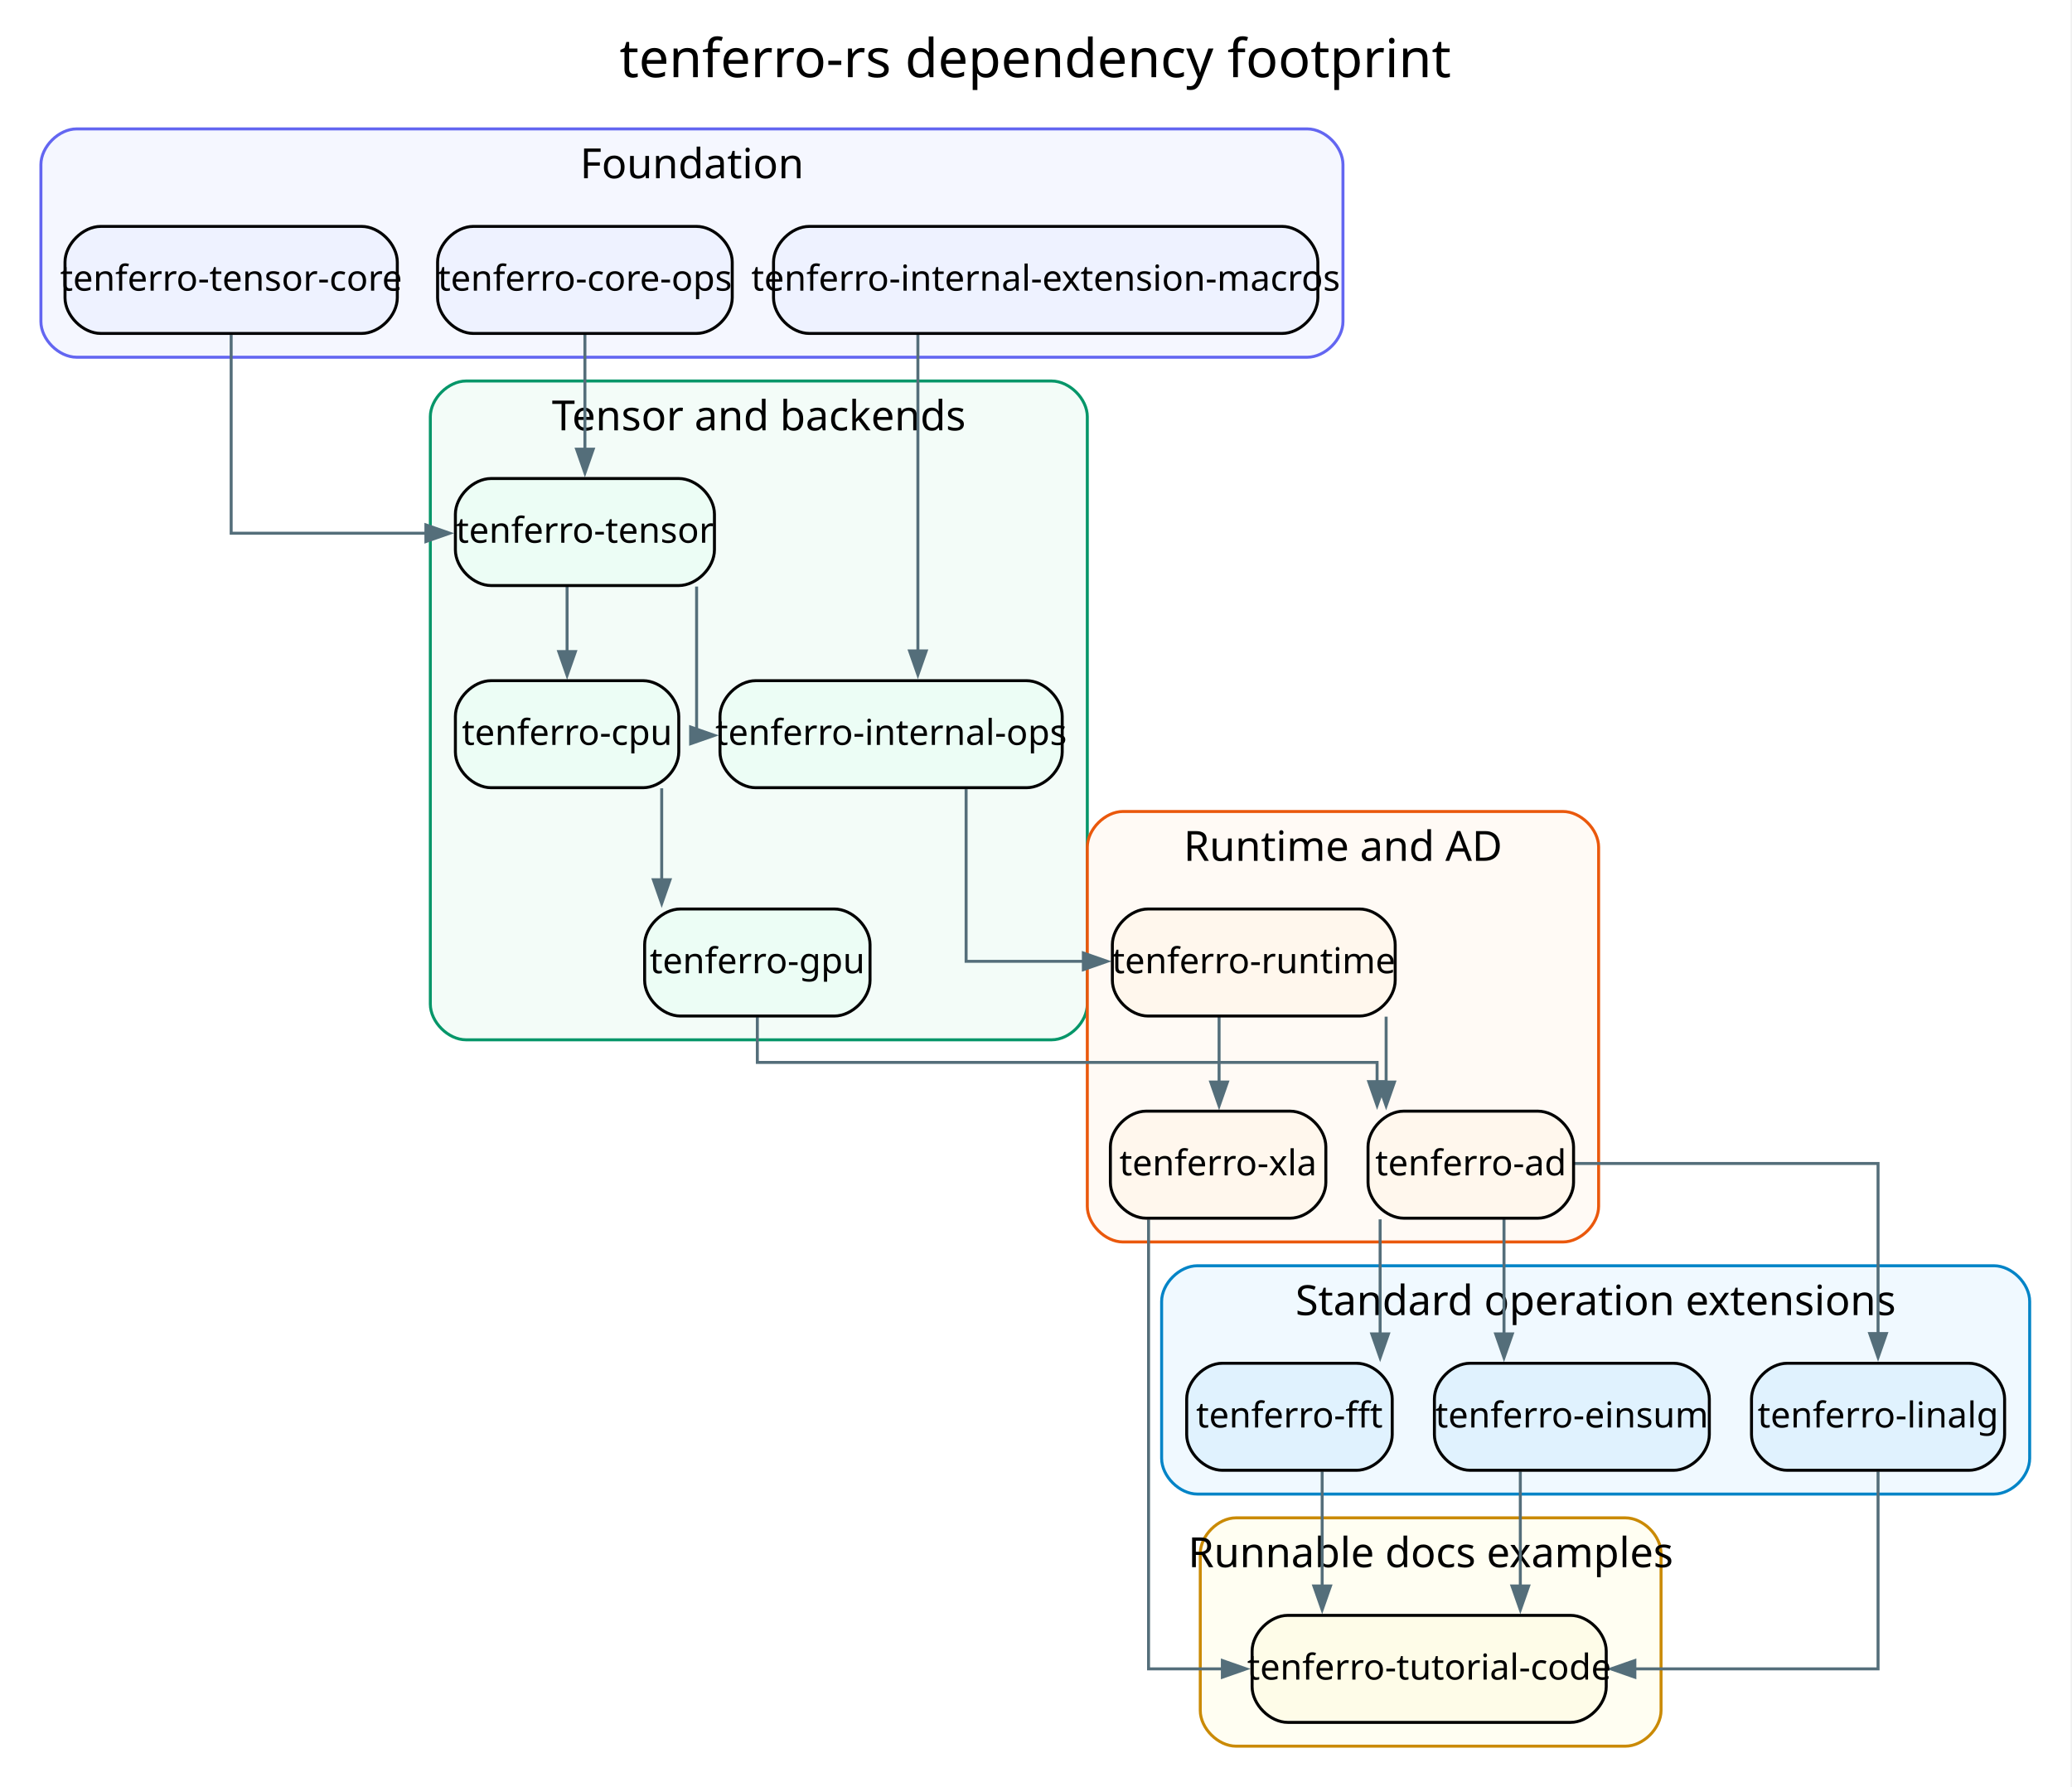
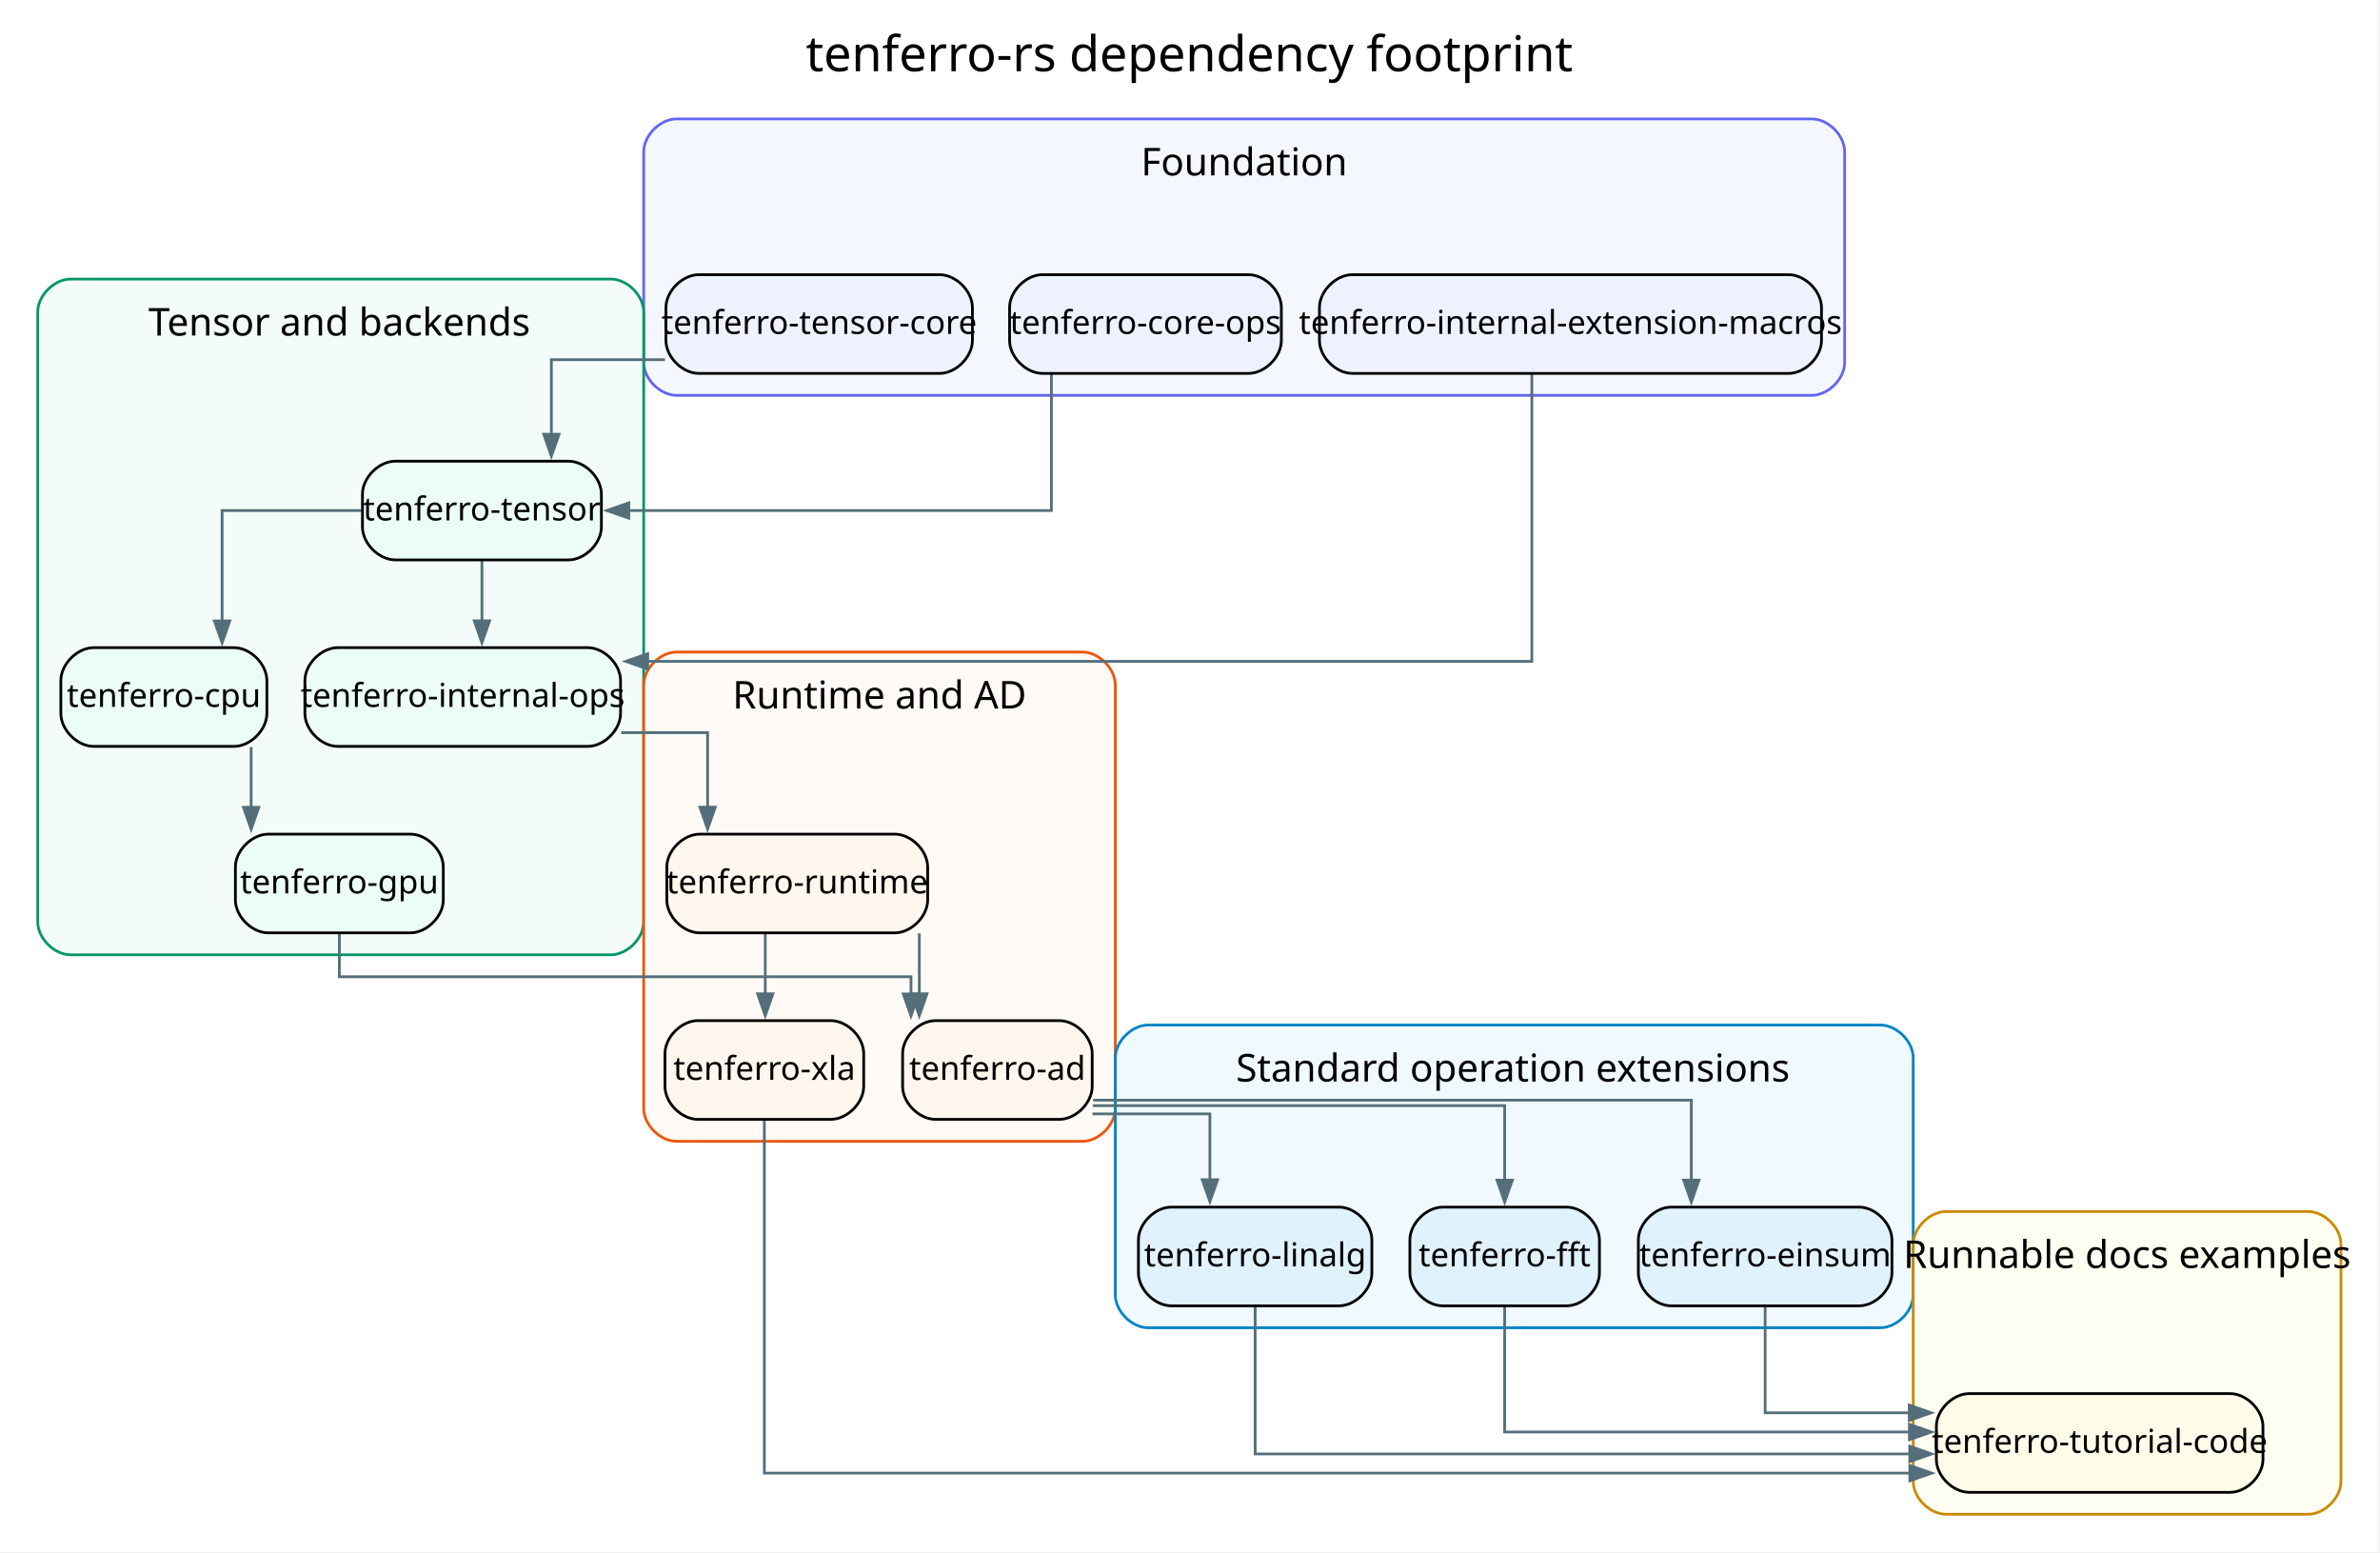
- <svg xmlns="http://www.w3.org/2000/svg" xmlns:xlink="http://www.w3.org/1999/xlink" width="697pt" height="601pt" viewBox="0.00 0.00 697.00 601.00" role="img" aria-labelledby="dependency-footprint-title dependency-footprint-desc">
-   <g id="graph0" class="graph" transform="scale(1 1) rotate(0) translate(5.76 595.36)">
-     <polygon fill="#ffffff" stroke="none" points="-5.76,5.76 -5.76,-595.36 690.76,-595.36 690.76,5.76 -5.76,5.76" />
-     <text xml:space="preserve" text-anchor="middle" x="342.5" y="-569.4" font-family="IBM Plex Sans" font-size="18.00">tenferro-rs dependency footprint</text>
+ <svg xmlns="http://www.w3.org/2000/svg" xmlns:xlink="http://www.w3.org/1999/xlink" width="868pt" height="566pt" viewBox="0.00 0.00 868.00 566.00" role="img" aria-labelledby="dependency-footprint-title dependency-footprint-desc">
+   <g id="graph0" class="graph" transform="scale(1 1) rotate(0) translate(5.76 560.16)">
+     <polygon fill="#ffffff" stroke="none" points="-5.76,5.76 -5.76,-560.16 861.76,-560.16 861.76,5.76 -5.76,5.76" />
+     <text xml:space="preserve" text-anchor="middle" x="428" y="-534.2" font-family="IBM Plex Sans" font-size="18.00">tenferro-rs dependency footprint</text>
    <g id="clust1" class="cluster">
-       <path fill="#f5f7ff" stroke="#6366f1" d="M20,-475.2C20,-475.2 434,-475.2 434,-475.2 440,-475.2 446,-481.2 446,-487.2 446,-487.2 446,-540 446,-540 446,-546 440,-552 434,-552 434,-552 20,-552 20,-552 14,-552 8,-546 8,-540 8,-540 8,-487.2 8,-487.2 8,-481.2 14,-475.2 20,-475.2" />
-       <text xml:space="preserve" text-anchor="middle" x="227" y="-535.4" font-family="IBM Plex Sans" font-size="14.00">Foundation</text>
-     </g>
-     <g id="clust2" class="cluster">
-       <path fill="#f3fcf8" stroke="#059669" d="M151,-245.6C151,-245.6 348,-245.6 348,-245.6 354,-245.6 360,-251.6 360,-257.6 360,-257.6 360,-455.2 360,-455.2 360,-461.2 354,-467.2 348,-467.2 348,-467.2 151,-467.2 151,-467.2 145,-467.2 139,-461.2 139,-455.2 139,-455.2 139,-257.6 139,-257.6 139,-251.6 145,-245.6 151,-245.6" />
-       <text xml:space="preserve" text-anchor="middle" x="249.5" y="-450.6" font-family="IBM Plex Sans" font-size="14.00">Tensor and backends</text>
+       <path fill="#f5f7ff" stroke="#6366f1" d="M241,-416C241,-416 655,-416 655,-416 661,-416 667,-422 667,-428 667,-428 667,-504.8 667,-504.8 667,-510.8 661,-516.8 655,-516.8 655,-516.8 241,-516.8 241,-516.8 235,-516.8 229,-510.8 229,-504.8 229,-504.8 229,-428 229,-428 229,-422 235,-416 241,-416" />
    </g>
    <g id="clust3" class="cluster">
-       <path fill="#fffaf5" stroke="#ea580c" d="M372,-177.6C372,-177.6 520,-177.6 520,-177.6 526,-177.6 532,-183.6 532,-189.6 532,-189.6 532,-310.4 532,-310.4 532,-316.4 526,-322.4 520,-322.4 520,-322.4 372,-322.4 372,-322.4 366,-322.4 360,-316.4 360,-310.4 360,-310.4 360,-189.6 360,-189.6 360,-183.6 366,-177.6 372,-177.6" />
-       <text xml:space="preserve" text-anchor="middle" x="446" y="-305.8" font-family="IBM Plex Sans" font-size="14.00">Runtime and AD</text>
-     </g>
-     <g id="clust4" class="cluster">
-       <path fill="#f0f9ff" stroke="#0284c7" d="M397,-92.8C397,-92.8 665,-92.8 665,-92.8 671,-92.8 677,-98.8 677,-104.8 677,-104.8 677,-157.6 677,-157.6 677,-163.6 671,-169.6 665,-169.6 665,-169.6 397,-169.6 397,-169.6 391,-169.6 385,-163.6 385,-157.6 385,-157.6 385,-104.8 385,-104.8 385,-98.8 391,-92.8 397,-92.8" />
-       <text xml:space="preserve" text-anchor="middle" x="531" y="-153" font-family="IBM Plex Sans" font-size="14.00">Standard operation extensions</text>
+       <path fill="#f3fcf8" stroke="#059669" d="M20,-212C20,-212 217,-212 217,-212 223,-212 229,-218 229,-224 229,-224 229,-446.4 229,-446.4 229,-452.4 223,-458.4 217,-458.4 217,-458.4 20,-458.4 20,-458.4 14,-458.4 8,-452.4 8,-446.4 8,-446.4 8,-224 8,-224 8,-218 14,-212 20,-212" />
    </g>
    <g id="clust5" class="cluster">
-       <path fill="#fffef2" stroke="#ca8a04" d="M410,-8C410,-8 541,-8 541,-8 547,-8 553,-14 553,-20 553,-20 553,-72.8 553,-72.8 553,-78.8 547,-84.8 541,-84.8 541,-84.8 410,-84.8 410,-84.8 404,-84.8 398,-78.8 398,-72.8 398,-72.8 398,-20 398,-20 398,-14 404,-8 410,-8" />
-       <text xml:space="preserve" text-anchor="middle" x="475.5" y="-68.2" font-family="IBM Plex Sans" font-size="14.00">Runnable docs examples</text>
+       <path fill="#fffaf5" stroke="#ea580c" d="M241,-144C241,-144 389,-144 389,-144 395,-144 401,-150 401,-156 401,-156 401,-310.4 401,-310.4 401,-316.4 395,-322.4 389,-322.4 389,-322.4 241,-322.4 241,-322.4 235,-322.4 229,-316.4 229,-310.4 229,-310.4 229,-156 229,-156 229,-150 235,-144 241,-144" />
+     </g>
+     <g id="clust7" class="cluster">
+       <path fill="#f0f9ff" stroke="#0284c7" d="M413,-76C413,-76 680,-76 680,-76 686,-76 692,-82 692,-88 692,-88 692,-174.4 692,-174.4 692,-180.4 686,-186.4 680,-186.4 680,-186.4 413,-186.4 413,-186.4 407,-186.4 401,-180.4 401,-174.4 401,-174.4 401,-88 401,-88 401,-82 407,-76 413,-76" />
+     </g>
+     <g id="clust9" class="cluster">
+       <path fill="#fffef2" stroke="#ca8a04" d="M704,-8C704,-8 836,-8 836,-8 842,-8 848,-14 848,-20 848,-20 848,-106.4 848,-106.4 848,-112.4 842,-118.4 836,-118.4 836,-118.4 704,-118.4 704,-118.4 698,-118.4 692,-112.4 692,-106.4 692,-106.4 692,-20 692,-20 692,-14 698,-8 704,-8" />
    </g>
    <g id="edge1" class="edge">
-       <path fill="none" stroke="#546e7a" d="M72,-482.71C72,-457.65 72,-416 72,-416 72,-416 137.51,-416 137.51,-416" />
-       <polygon fill="#546e7a" stroke="#546e7a" points="137.51,-418.8 145.51,-416 137.51,-413.2 137.51,-418.8" />
+       <path fill="none" stroke="#546e7a" d="M236.75,-429C215.04,-429 195.33,-429 195.33,-429 195.33,-429 195.33,-401.83 195.33,-401.83" />
+       <polygon fill="#546e7a" stroke="#546e7a" points="198.13,-401.83 195.33,-393.83 192.53,-401.83 198.13,-401.83" />
    </g>
    <g id="edge10" class="edge">
-       <path fill="none" stroke="#546e7a" d="M303.01,-482.77C303.01,-482.77 303.01,-376.41 303.01,-376.41" />
-       <polygon fill="#546e7a" stroke="#546e7a" points="305.81,-376.41 303.01,-368.41 300.21,-376.41 305.81,-376.41" />
+       <path fill="none" stroke="#546e7a" d="M552.91,-423.59C552.91,-389.27 552.91,-319 552.91,-319 552.91,-319 230.47,-319 230.47,-319" />
+       <polygon fill="#546e7a" stroke="#546e7a" points="230.47,-316.2 222.47,-319 230.47,-321.8 230.47,-316.2" />
    </g>
    <g id="edge2" class="edge">
-       <path fill="none" stroke="#546e7a" d="M191,-482.8C191,-482.8 191,-444.28 191,-444.28" />
-       <polygon fill="#546e7a" stroke="#546e7a" points="193.8,-444.28 191,-436.28 188.2,-444.28 193.8,-444.28" />
+       <path fill="none" stroke="#546e7a" d="M377.7,-423.78C377.7,-403.63 377.7,-374 377.7,-374 377.7,-374 223.56,-374 223.56,-374" />
+       <polygon fill="#546e7a" stroke="#546e7a" points="223.56,-371.2 215.56,-374 223.56,-376.8 223.56,-371.2" />
    </g>
    <g id="edge3" class="edge">
-       <path fill="none" stroke="#546e7a" d="M185,-398.18C185,-398.18 185,-376.19 185,-376.19" />
-       <polygon fill="#546e7a" stroke="#546e7a" points="187.8,-376.19 185,-368.19 182.2,-376.19 187.8,-376.19" />
+       <path fill="none" stroke="#546e7a" d="M125.95,-374C101.2,-374 75.24,-374 75.24,-374 75.24,-374 75.24,-333.74 75.24,-333.74" />
+       <polygon fill="#546e7a" stroke="#546e7a" points="78.04,-333.74 75.24,-325.74 72.44,-333.74 78.04,-333.74" />
    </g>
    <g id="edge9" class="edge">
-       <path fill="none" stroke="#546e7a" d="M228.57,-398.07C228.57,-377.81 228.57,-348 228.57,-348 228.57,-348 229.32,-348 229.32,-348" />
-       <polygon fill="#546e7a" stroke="#546e7a" points="226.56,-350.8 234.56,-348 226.56,-345.2 226.56,-350.8" />
+       <path fill="none" stroke="#546e7a" d="M170,-355.78C170,-355.78 170,-333.79 170,-333.79" />
+       <polygon fill="#546e7a" stroke="#546e7a" points="172.8,-333.79 170,-325.79 167.2,-333.79 172.8,-333.79" />
    </g>
    <g id="edge4" class="edge">
-       <path fill="none" stroke="#546e7a" d="M216.83,-330.2C216.83,-330.2 216.83,-299.45 216.83,-299.45" />
-       <polygon fill="#546e7a" stroke="#546e7a" points="219.63,-299.45 216.83,-291.45 214.03,-299.45 219.63,-299.45" />
+       <path fill="none" stroke="#546e7a" d="M85.83,-287.78C85.83,-287.78 85.83,-265.79 85.83,-265.79" />
+       <polygon fill="#546e7a" stroke="#546e7a" points="88.63,-265.79 85.83,-257.79 83.03,-265.79 88.63,-265.79" />
    </g>
    <g id="edge8" class="edge">
-       <path fill="none" stroke="#546e7a" d="M249,-253.23C249,-245.38 249,-238 249,-238 249,-238 457.48,-238 457.48,-238 457.48,-238 457.48,-231.52 457.48,-231.52" />
-       <polygon fill="#546e7a" stroke="#546e7a" points="460.28,-231.52 457.48,-223.52 454.68,-231.52 460.28,-231.52" />
+       <path fill="none" stroke="#546e7a" d="M118,-219.81C118,-211.72 118,-204 118,-204 118,-204 326.48,-204 326.48,-204 326.48,-204 326.48,-197.71 326.48,-197.71" />
+       <polygon fill="#546e7a" stroke="#546e7a" points="329.28,-197.71 326.48,-189.71 323.68,-197.71 329.28,-197.71" />
    </g>
    <g id="edge5" class="edge">
-       <path fill="none" stroke="#546e7a" d="M319.23,-329.91C319.23,-307.29 319.23,-272 319.23,-272 319.23,-272 358.67,-272 358.67,-272" />
-       <polygon fill="#546e7a" stroke="#546e7a" points="358.67,-274.8 366.67,-272 358.67,-269.2 358.67,-274.8" />
+       <path fill="none" stroke="#546e7a" d="M220.82,-293C237.99,-293 252.3,-293 252.3,-293 252.3,-293 252.3,-265.83 252.3,-265.83" />
+       <polygon fill="#546e7a" stroke="#546e7a" points="255.1,-265.83 252.3,-257.83 249.5,-265.83 255.1,-265.83" />
    </g>
    <g id="edge6" class="edge">
-       <path fill="none" stroke="#546e7a" d="M404.33,-253.38C404.33,-253.38 404.33,-231.39 404.33,-231.39" />
-       <polygon fill="#546e7a" stroke="#546e7a" points="407.13,-231.39 404.33,-223.39 401.53,-231.39 407.13,-231.39" />
+       <path fill="none" stroke="#546e7a" d="M273.33,-219.78C273.33,-219.78 273.33,-197.79 273.33,-197.79" />
+       <polygon fill="#546e7a" stroke="#546e7a" points="276.13,-197.79 273.33,-189.79 270.53,-197.79 276.13,-197.79" />
    </g>
    <g id="edge7" class="edge">
-       <path fill="none" stroke="#546e7a" d="M460.52,-253.38C460.52,-253.38 460.52,-231.39 460.52,-231.39" />
-       <polygon fill="#546e7a" stroke="#546e7a" points="463.32,-231.39 460.52,-223.39 457.72,-231.39 463.32,-231.39" />
+       <path fill="none" stroke="#546e7a" d="M329.52,-219.78C329.52,-219.78 329.52,-197.79 329.52,-197.79" />
+       <polygon fill="#546e7a" stroke="#546e7a" points="332.32,-197.79 329.52,-189.79 326.72,-197.79 332.32,-197.79" />
    </g>
    <g id="edge17" class="edge">
-       <path fill="none" stroke="#546e7a" d="M380.6,-185.13C380.6,-141.17 380.6,-34 380.6,-34 380.6,-34 405.43,-34 405.43,-34" />
-       <polygon fill="#546e7a" stroke="#546e7a" points="405.43,-36.8 413.43,-34 405.43,-31.2 405.43,-36.8" />
+       <path fill="none" stroke="#546e7a" d="M273,-151.68C273,-112.27 273,-23 273,-23 273,-23 690.77,-23 690.77,-23" />
+       <polygon fill="#546e7a" stroke="#546e7a" points="690.77,-25.8 698.77,-23 690.77,-20.2 690.77,-25.8" />
    </g>
    <g id="edge11" class="edge">
-       <path fill="none" stroke="#546e7a" d="M500.17,-185.2C500.17,-185.2 500.17,-146.68 500.17,-146.68" />
-       <polygon fill="#546e7a" stroke="#546e7a" points="502.97,-146.68 500.17,-138.68 497.37,-146.68 502.97,-146.68" />
+       <path fill="none" stroke="#546e7a" d="M392.92,-159C462.34,-159 611.07,-159 611.07,-159 611.07,-159 611.07,-129.86 611.07,-129.86" />
+       <polygon fill="#546e7a" stroke="#546e7a" points="613.87,-129.86 611.07,-121.86 608.27,-129.86 613.87,-129.86" />
    </g>
    <g id="edge12" class="edge">
-       <path fill="none" stroke="#546e7a" d="M523.93,-204C564.52,-204 626,-204 626,-204 626,-204 626,-146.8 626,-146.8" />
-       <polygon fill="#546e7a" stroke="#546e7a" points="628.8,-146.8 626,-138.8 623.2,-146.8 628.8,-146.8" />
+       <path fill="none" stroke="#546e7a" d="M392.67,-154C413.3,-154 435.5,-154 435.5,-154 435.5,-154 435.5,-129.99 435.5,-129.99" />
+       <polygon fill="#546e7a" stroke="#546e7a" points="438.3,-129.99 435.5,-121.99 432.7,-129.99 438.3,-129.99" />
    </g>
    <g id="edge13" class="edge">
-       <path fill="none" stroke="#546e7a" d="M458.5,-185.2C458.5,-185.2 458.5,-146.68 458.5,-146.68" />
-       <polygon fill="#546e7a" stroke="#546e7a" points="461.3,-146.68 458.5,-138.68 455.7,-146.68 461.3,-146.68" />
+       <path fill="none" stroke="#546e7a" d="M392.8,-157C446.39,-157 543,-157 543,-157 543,-157 543,-129.83 543,-129.83" />
+       <polygon fill="#546e7a" stroke="#546e7a" points="545.8,-129.83 543,-121.83 540.2,-129.83 545.8,-129.83" />
    </g>
    <g id="edge14" class="edge">
-       <path fill="none" stroke="#546e7a" d="M505.66,-100.4C505.66,-100.4 505.66,-61.88 505.66,-61.88" />
-       <polygon fill="#546e7a" stroke="#546e7a" points="508.46,-61.88 505.66,-53.88 502.86,-61.88 508.46,-61.88" />
+       <path fill="none" stroke="#546e7a" d="M638,-83.65C638,-66.99 638,-45 638,-45 638,-45 690.56,-45 690.56,-45" />
+       <polygon fill="#546e7a" stroke="#546e7a" points="690.56,-47.8 698.56,-45 690.56,-42.2 690.56,-47.8" />
    </g>
    <g id="edge16" class="edge">
-       <path fill="none" stroke="#546e7a" d="M626,-100.4C626,-75.46 626,-34 626,-34 626,-34 544.19,-34 544.19,-34" />
-       <polygon fill="#546e7a" stroke="#546e7a" points="544.19,-31.2 536.19,-34 544.19,-36.8 544.19,-31.2" />
+       <path fill="none" stroke="#546e7a" d="M452,-83.83C452,-62.5 452,-30 452,-30 452,-30 690.74,-30 690.74,-30" />
+       <polygon fill="#546e7a" stroke="#546e7a" points="690.74,-32.8 698.74,-30 690.74,-27.2 690.74,-32.8" />
    </g>
    <g id="edge15" class="edge">
-       <path fill="none" stroke="#546e7a" d="M439,-100.4C439,-100.4 439,-61.88 439,-61.88" />
-       <polygon fill="#546e7a" stroke="#546e7a" points="441.8,-61.88 439,-53.88 436.2,-61.88 441.8,-61.88" />
-     </g>
-     <g id="node1" class="node">
-       <g id="a_node1">
-         <a xlink:href="index.html#tenferro-tensor-core" xlink:title="tenferro-tensor-core" target="_parent">
-           <path fill="#eef2ff" stroke="black" d="M115.89,-519.2C115.89,-519.2 28.11,-519.2 28.11,-519.2 22.11,-519.2 16.11,-513.2 16.11,-507.2 16.11,-507.2 16.11,-495.2 16.11,-495.2 16.11,-489.2 22.11,-483.2 28.11,-483.2 28.11,-483.2 115.89,-483.2 115.89,-483.2 121.89,-483.2 127.89,-489.2 127.89,-495.2 127.89,-495.2 127.89,-507.2 127.89,-507.2 127.89,-513.2 121.89,-519.2 115.89,-519.2" />
-           <text xml:space="preserve" text-anchor="middle" x="72" y="-497.6" font-family="IBM Plex Sans" font-size="12.00">tenferro-tensor-core</text>
-         </a>
-       </g>
+       <path fill="none" stroke="#546e7a" d="M543,-83.83C543,-64.91 543,-38 543,-38 543,-38 690.62,-38 690.62,-38" />
+       <polygon fill="#546e7a" stroke="#546e7a" points="690.62,-40.8 698.62,-38 690.62,-35.2 690.62,-40.8" />
+     </g>
+     <g id="node1" class="node cluster-title">
+       <text xml:space="preserve" text-anchor="middle" x="448" y="-496.2" font-family="IBM Plex Sans" font-size="14.00">Foundation</text>
    </g>
    <g id="node2" class="node">
      <g id="a_node2">
-         <a xlink:href="index.html#tenferro-internal-extension-macros" xlink:title="tenferro-internal-extension-macros" target="_parent">
-           <path fill="#eef2ff" stroke="black" d="M425.55,-519.2C425.55,-519.2 266.45,-519.2 266.45,-519.2 260.45,-519.2 254.45,-513.2 254.45,-507.2 254.45,-507.2 254.45,-495.2 254.45,-495.2 254.45,-489.2 260.45,-483.2 266.45,-483.2 266.45,-483.2 425.55,-483.2 425.55,-483.2 431.55,-483.2 437.55,-489.2 437.55,-495.2 437.55,-495.2 437.55,-507.2 437.55,-507.2 437.55,-513.2 431.55,-519.2 425.55,-519.2" />
-           <text xml:space="preserve" text-anchor="middle" x="346" y="-497.6" font-family="IBM Plex Sans" font-size="12.00">tenferro-internal-extension-macros</text>
+         <a xlink:href="index.html#tenferro-tensor-core" xlink:title="tenferro-tensor-core" target="_parent">
+           <path fill="#eef2ff" stroke="black" d="M336.89,-460C336.89,-460 249.11,-460 249.11,-460 243.11,-460 237.11,-454 237.11,-448 237.11,-448 237.11,-436 237.11,-436 237.11,-430 243.11,-424 249.11,-424 249.11,-424 336.89,-424 336.89,-424 342.89,-424 348.89,-430 348.89,-436 348.89,-436 348.89,-448 348.89,-448 348.89,-454 342.89,-460 336.89,-460" />
+           <text xml:space="preserve" text-anchor="middle" x="293" y="-438.4" font-family="IBM Plex Sans" font-size="12.00">tenferro-tensor-core</text>
        </a>
      </g>
    </g>
    <g id="node3" class="node">
      <g id="a_node3">
-         <a xlink:href="index.html#tenferro-core-ops" xlink:title="tenferro-core-ops" target="_parent">
-           <path fill="#eef2ff" stroke="black" d="M228.56,-519.2C228.56,-519.2 153.44,-519.2 153.44,-519.2 147.44,-519.2 141.44,-513.2 141.44,-507.2 141.44,-507.2 141.44,-495.2 141.44,-495.2 141.44,-489.2 147.44,-483.2 153.44,-483.2 153.44,-483.2 228.56,-483.2 228.56,-483.2 234.56,-483.2 240.56,-489.2 240.56,-495.2 240.56,-495.2 240.56,-507.2 240.56,-507.2 240.56,-513.2 234.56,-519.2 228.56,-519.2" />
-           <text xml:space="preserve" text-anchor="middle" x="191" y="-497.6" font-family="IBM Plex Sans" font-size="12.00">tenferro-core-ops</text>
+         <a xlink:href="index.html#tenferro-internal-extension-macros" xlink:title="tenferro-internal-extension-macros" target="_parent">
+           <path fill="#eef2ff" stroke="black" d="M646.55,-460C646.55,-460 487.45,-460 487.45,-460 481.45,-460 475.45,-454 475.45,-448 475.45,-448 475.45,-436 475.45,-436 475.45,-430 481.45,-424 487.45,-424 487.45,-424 646.55,-424 646.55,-424 652.55,-424 658.55,-430 658.55,-436 658.55,-436 658.55,-448 658.55,-448 658.55,-454 652.55,-460 646.55,-460" />
+           <text xml:space="preserve" text-anchor="middle" x="567" y="-438.4" font-family="IBM Plex Sans" font-size="12.00">tenferro-internal-extension-macros</text>
        </a>
      </g>
    </g>
    <g id="node4" class="node">
      <g id="a_node4">
-         <a xlink:href="index.html#tenferro-tensor" xlink:title="tenferro-tensor" target="_parent">
-           <path fill="#ecfdf5" stroke="black" d="M222.57,-434.4C222.57,-434.4 159.43,-434.4 159.43,-434.4 153.43,-434.4 147.43,-428.4 147.43,-422.4 147.43,-422.4 147.43,-410.4 147.43,-410.4 147.43,-404.4 153.43,-398.4 159.43,-398.4 159.43,-398.4 222.57,-398.4 222.57,-398.4 228.57,-398.4 234.57,-404.4 234.57,-410.4 234.57,-410.4 234.57,-422.4 234.57,-422.4 234.57,-428.4 228.57,-434.4 222.57,-434.4" />
-           <text xml:space="preserve" text-anchor="middle" x="191" y="-412.8" font-family="IBM Plex Sans" font-size="12.00">tenferro-tensor</text>
-         </a>
-       </g>
-     </g>
-     <g id="node5" class="node">
-       <g id="a_node5">
-         <a xlink:href="index.html#tenferro-cpu" xlink:title="tenferro-cpu" target="_parent">
-           <path fill="#ecfdf5" stroke="black" d="M210.57,-366.4C210.57,-366.4 159.43,-366.4 159.43,-366.4 153.43,-366.4 147.43,-360.4 147.43,-354.4 147.43,-354.4 147.43,-342.4 147.43,-342.4 147.43,-336.4 153.43,-330.4 159.43,-330.4 159.43,-330.4 210.57,-330.4 210.57,-330.4 216.57,-330.4 222.57,-336.4 222.57,-342.4 222.57,-342.4 222.57,-354.4 222.57,-354.4 222.57,-360.4 216.57,-366.4 210.57,-366.4" />
-           <text xml:space="preserve" text-anchor="middle" x="185" y="-344.8" font-family="IBM Plex Sans" font-size="12.00">tenferro-cpu</text>
-         </a>
-       </g>
+         <a xlink:href="index.html#tenferro-core-ops" xlink:title="tenferro-core-ops" target="_parent">
+           <path fill="#eef2ff" stroke="black" d="M449.56,-460C449.56,-460 374.44,-460 374.44,-460 368.44,-460 362.44,-454 362.44,-448 362.44,-448 362.44,-436 362.44,-436 362.44,-430 368.44,-424 374.44,-424 374.44,-424 449.56,-424 449.56,-424 455.56,-424 461.56,-430 461.56,-436 461.56,-436 461.56,-448 461.56,-448 461.56,-454 455.56,-460 449.56,-460" />
+           <text xml:space="preserve" text-anchor="middle" x="412" y="-438.4" font-family="IBM Plex Sans" font-size="12.00">tenferro-core-ops</text>
+         </a>
+       </g>
+     </g>
+     <g id="node5" class="node cluster-title">
+       <text xml:space="preserve" text-anchor="middle" x="118" y="-437.8" font-family="IBM Plex Sans" font-size="14.00">Tensor and backends</text>
    </g>
    <g id="node6" class="node">
      <g id="a_node6">
-         <a xlink:href="index.html#tenferro-gpu" xlink:title="tenferro-gpu" target="_parent">
-           <path fill="#ecfdf5" stroke="black" d="M274.91,-289.6C274.91,-289.6 223.09,-289.6 223.09,-289.6 217.09,-289.6 211.09,-283.6 211.09,-277.6 211.09,-277.6 211.09,-265.6 211.09,-265.6 211.09,-259.6 217.09,-253.6 223.09,-253.6 223.09,-253.6 274.91,-253.6 274.91,-253.6 280.91,-253.6 286.91,-259.6 286.91,-265.6 286.91,-265.6 286.91,-277.6 286.91,-277.6 286.91,-283.6 280.91,-289.6 274.91,-289.6" />
-           <text xml:space="preserve" text-anchor="middle" x="249" y="-268" font-family="IBM Plex Sans" font-size="12.00">tenferro-gpu</text>
+         <a xlink:href="index.html#tenferro-tensor" xlink:title="tenferro-tensor" target="_parent">
+           <path fill="#ecfdf5" stroke="black" d="M201.57,-392C201.57,-392 138.43,-392 138.43,-392 132.43,-392 126.43,-386 126.43,-380 126.43,-380 126.43,-368 126.43,-368 126.43,-362 132.43,-356 138.43,-356 138.43,-356 201.57,-356 201.57,-356 207.57,-356 213.57,-362 213.57,-368 213.57,-368 213.57,-380 213.57,-380 213.57,-386 207.57,-392 201.57,-392" />
+           <text xml:space="preserve" text-anchor="middle" x="170" y="-370.4" font-family="IBM Plex Sans" font-size="12.00">tenferro-tensor</text>
        </a>
      </g>
    </g>
    <g id="node7" class="node">
      <g id="a_node7">
-         <a xlink:href="index.html#tenferro-internal-ops" xlink:title="tenferro-internal-ops" target="_parent">
-           <path fill="#ecfdf5" stroke="black" d="M339.56,-366.4C339.56,-366.4 248.44,-366.4 248.44,-366.4 242.44,-366.4 236.44,-360.4 236.44,-354.4 236.44,-354.4 236.44,-342.4 236.44,-342.4 236.44,-336.4 242.44,-330.4 248.44,-330.4 248.44,-330.4 339.56,-330.4 339.56,-330.4 345.56,-330.4 351.56,-336.4 351.56,-342.4 351.56,-342.4 351.56,-354.4 351.56,-354.4 351.56,-360.4 345.56,-366.4 339.56,-366.4" />
-           <text xml:space="preserve" text-anchor="middle" x="294" y="-344.8" font-family="IBM Plex Sans" font-size="12.00">tenferro-internal-ops</text>
+         <a xlink:href="index.html#tenferro-cpu" xlink:title="tenferro-cpu" target="_parent">
+           <path fill="#ecfdf5" stroke="black" d="M79.57,-324C79.57,-324 28.43,-324 28.43,-324 22.43,-324 16.43,-318 16.43,-312 16.43,-312 16.43,-300 16.43,-300 16.43,-294 22.43,-288 28.43,-288 28.43,-288 79.57,-288 79.57,-288 85.57,-288 91.57,-294 91.57,-300 91.57,-300 91.57,-312 91.57,-312 91.57,-318 85.57,-324 79.57,-324" />
+           <text xml:space="preserve" text-anchor="middle" x="54" y="-302.4" font-family="IBM Plex Sans" font-size="12.00">tenferro-cpu</text>
        </a>
      </g>
    </g>
    <g id="node8" class="node">
      <g id="a_node8">
-         <a xlink:href="index.html#tenferro-runtime" xlink:title="tenferro-runtime" target="_parent">
-           <path fill="#fff7ed" stroke="black" d="M451.57,-289.6C451.57,-289.6 380.43,-289.6 380.43,-289.6 374.43,-289.6 368.43,-283.6 368.43,-277.6 368.43,-277.6 368.43,-265.6 368.43,-265.6 368.43,-259.6 374.43,-253.6 380.43,-253.6 380.43,-253.6 451.57,-253.6 451.57,-253.6 457.57,-253.6 463.57,-259.6 463.57,-265.6 463.57,-265.6 463.57,-277.6 463.57,-277.6 463.57,-283.6 457.57,-289.6 451.57,-289.6" />
-           <text xml:space="preserve" text-anchor="middle" x="416" y="-268" font-family="IBM Plex Sans" font-size="12.00">tenferro-runtime</text>
+         <a xlink:href="index.html#tenferro-gpu" xlink:title="tenferro-gpu" target="_parent">
+           <path fill="#ecfdf5" stroke="black" d="M143.91,-256C143.91,-256 92.09,-256 92.09,-256 86.09,-256 80.09,-250 80.09,-244 80.09,-244 80.09,-232 80.09,-232 80.09,-226 86.09,-220 92.09,-220 92.09,-220 143.91,-220 143.91,-220 149.91,-220 155.91,-226 155.91,-232 155.91,-232 155.91,-244 155.91,-244 155.91,-250 149.91,-256 143.91,-256" />
+           <text xml:space="preserve" text-anchor="middle" x="118" y="-234.4" font-family="IBM Plex Sans" font-size="12.00">tenferro-gpu</text>
        </a>
      </g>
    </g>
    <g id="node9" class="node">
      <g id="a_node9">
-         <a xlink:href="index.html#tenferro-xla" xlink:title="tenferro-xla" target="_parent">
-           <path fill="#fff7ed" stroke="black" d="M428.24,-221.6C428.24,-221.6 379.76,-221.6 379.76,-221.6 373.76,-221.6 367.76,-215.6 367.76,-209.6 367.76,-209.6 367.76,-197.6 367.76,-197.6 367.76,-191.6 373.76,-185.6 379.76,-185.6 379.76,-185.6 428.24,-185.6 428.24,-185.6 434.24,-185.6 440.24,-191.6 440.24,-197.6 440.24,-197.6 440.24,-209.6 440.24,-209.6 440.24,-215.6 434.24,-221.6 428.24,-221.6" />
-           <text xml:space="preserve" text-anchor="middle" x="404" y="-200" font-family="IBM Plex Sans" font-size="12.00">tenferro-xla</text>
-         </a>
-       </g>
-     </g>
-     <g id="node10" class="node">
-       <g id="a_node10">
-         <a xlink:href="index.html#tenferro-ad" xlink:title="tenferro-ad" target="_parent">
-           <path fill="#fff7ed" stroke="black" d="M511.57,-221.6C511.57,-221.6 466.43,-221.6 466.43,-221.6 460.43,-221.6 454.43,-215.6 454.43,-209.6 454.43,-209.6 454.43,-197.6 454.43,-197.6 454.43,-191.6 460.43,-185.6 466.43,-185.6 466.43,-185.6 511.57,-185.6 511.57,-185.6 517.57,-185.6 523.57,-191.6 523.57,-197.6 523.57,-197.6 523.57,-209.6 523.57,-209.6 523.57,-215.6 517.57,-221.6 511.57,-221.6" />
-           <text xml:space="preserve" text-anchor="middle" x="489" y="-200" font-family="IBM Plex Sans" font-size="12.00">tenferro-ad</text>
-         </a>
-       </g>
+         <a xlink:href="index.html#tenferro-internal-ops" xlink:title="tenferro-internal-ops" target="_parent">
+           <path fill="#ecfdf5" stroke="black" d="M208.56,-324C208.56,-324 117.44,-324 117.44,-324 111.44,-324 105.44,-318 105.44,-312 105.44,-312 105.44,-300 105.44,-300 105.44,-294 111.44,-288 117.44,-288 117.44,-288 208.56,-288 208.56,-288 214.56,-288 220.56,-294 220.56,-300 220.56,-300 220.56,-312 220.56,-312 220.56,-318 214.56,-324 208.56,-324" />
+           <text xml:space="preserve" text-anchor="middle" x="163" y="-302.4" font-family="IBM Plex Sans" font-size="12.00">tenferro-internal-ops</text>
+         </a>
+       </g>
+     </g>
+     <g id="node10" class="node cluster-title">
+       <text xml:space="preserve" text-anchor="middle" x="315" y="-301.8" font-family="IBM Plex Sans" font-size="14.00">Runtime and AD</text>
    </g>
    <g id="node11" class="node">
      <g id="a_node11">
-         <a xlink:href="index.html#tenferro-einsum" xlink:title="tenferro-einsum" target="_parent">
-           <path fill="#e0f2fe" stroke="black" d="M557.24,-136.8C557.24,-136.8 488.76,-136.8 488.76,-136.8 482.76,-136.8 476.76,-130.8 476.76,-124.8 476.76,-124.8 476.76,-112.8 476.76,-112.8 476.76,-106.8 482.76,-100.8 488.76,-100.8 488.76,-100.8 557.24,-100.8 557.24,-100.8 563.24,-100.8 569.24,-106.8 569.24,-112.8 569.24,-112.8 569.24,-124.8 569.24,-124.8 569.24,-130.8 563.24,-136.8 557.24,-136.8" />
-           <text xml:space="preserve" text-anchor="middle" x="523" y="-115.2" font-family="IBM Plex Sans" font-size="12.00">tenferro-einsum</text>
+         <a xlink:href="index.html#tenferro-runtime" xlink:title="tenferro-runtime" target="_parent">
+           <path fill="#fff7ed" stroke="black" d="M320.57,-256C320.57,-256 249.43,-256 249.43,-256 243.43,-256 237.43,-250 237.43,-244 237.43,-244 237.43,-232 237.43,-232 237.43,-226 243.43,-220 249.43,-220 249.43,-220 320.57,-220 320.57,-220 326.57,-220 332.57,-226 332.57,-232 332.57,-232 332.57,-244 332.57,-244 332.57,-250 326.57,-256 320.57,-256" />
+           <text xml:space="preserve" text-anchor="middle" x="285" y="-234.4" font-family="IBM Plex Sans" font-size="12.00">tenferro-runtime</text>
        </a>
      </g>
    </g>
    <g id="node12" class="node">
      <g id="a_node12">
-         <a xlink:href="index.html#tenferro-linalg" xlink:title="tenferro-linalg" target="_parent">
-           <path fill="#e0f2fe" stroke="black" d="M656.57,-136.8C656.57,-136.8 595.43,-136.8 595.43,-136.8 589.43,-136.8 583.43,-130.8 583.43,-124.8 583.43,-124.8 583.43,-112.8 583.43,-112.8 583.43,-106.8 589.43,-100.8 595.43,-100.8 595.43,-100.8 656.57,-100.8 656.57,-100.8 662.57,-100.8 668.57,-106.8 668.57,-112.8 668.57,-112.8 668.57,-124.8 668.57,-124.8 668.57,-130.8 662.57,-136.8 656.57,-136.8" />
-           <text xml:space="preserve" text-anchor="middle" x="626" y="-115.2" font-family="IBM Plex Sans" font-size="12.00">tenferro-linalg</text>
+         <a xlink:href="index.html#tenferro-xla" xlink:title="tenferro-xla" target="_parent">
+           <path fill="#fff7ed" stroke="black" d="M297.24,-188C297.24,-188 248.76,-188 248.76,-188 242.76,-188 236.76,-182 236.76,-176 236.76,-176 236.76,-164 236.76,-164 236.76,-158 242.76,-152 248.76,-152 248.76,-152 297.24,-152 297.24,-152 303.24,-152 309.24,-158 309.24,-164 309.24,-164 309.24,-176 309.24,-176 309.24,-182 303.24,-188 297.24,-188" />
+           <text xml:space="preserve" text-anchor="middle" x="273" y="-166.4" font-family="IBM Plex Sans" font-size="12.00">tenferro-xla</text>
        </a>
      </g>
    </g>
    <g id="node13" class="node">
      <g id="a_node13">
+         <a xlink:href="index.html#tenferro-ad" xlink:title="tenferro-ad" target="_parent">
+           <path fill="#fff7ed" stroke="black" d="M380.57,-188C380.57,-188 335.43,-188 335.43,-188 329.43,-188 323.43,-182 323.43,-176 323.43,-176 323.43,-164 323.43,-164 323.43,-158 329.43,-152 335.43,-152 335.43,-152 380.57,-152 380.57,-152 386.57,-152 392.57,-158 392.57,-164 392.57,-164 392.57,-176 392.57,-176 392.57,-182 386.57,-188 380.57,-188" />
+           <text xml:space="preserve" text-anchor="middle" x="358" y="-166.4" font-family="IBM Plex Sans" font-size="12.00">tenferro-ad</text>
+         </a>
+       </g>
+     </g>
+     <g id="node14" class="node cluster-title">
+       <text xml:space="preserve" text-anchor="middle" x="546" y="-165.8" font-family="IBM Plex Sans" font-size="14.00">Standard operation extensions</text>
+     </g>
+     <g id="node15" class="node">
+       <g id="a_node15">
+         <a xlink:href="index.html#tenferro-einsum" xlink:title="tenferro-einsum" target="_parent">
+           <path fill="#e0f2fe" stroke="black" d="M672.24,-120C672.24,-120 603.76,-120 603.76,-120 597.76,-120 591.76,-114 591.76,-108 591.76,-108 591.76,-96 591.76,-96 591.76,-90 597.76,-84 603.76,-84 603.76,-84 672.24,-84 672.24,-84 678.24,-84 684.24,-90 684.24,-96 684.24,-96 684.24,-108 684.24,-108 684.24,-114 678.24,-120 672.24,-120" />
+           <text xml:space="preserve" text-anchor="middle" x="638" y="-98.4" font-family="IBM Plex Sans" font-size="12.00">tenferro-einsum</text>
+         </a>
+       </g>
+     </g>
+     <g id="node16" class="node">
+       <g id="a_node16">
+         <a xlink:href="index.html#tenferro-linalg" xlink:title="tenferro-linalg" target="_parent">
+           <path fill="#e0f2fe" stroke="black" d="M482.57,-120C482.57,-120 421.43,-120 421.43,-120 415.43,-120 409.43,-114 409.43,-108 409.43,-108 409.43,-96 409.43,-96 409.43,-90 415.43,-84 421.43,-84 421.43,-84 482.57,-84 482.57,-84 488.57,-84 494.57,-90 494.57,-96 494.57,-96 494.57,-108 494.57,-108 494.57,-114 488.57,-120 482.57,-120" />
+           <text xml:space="preserve" text-anchor="middle" x="452" y="-98.4" font-family="IBM Plex Sans" font-size="12.00">tenferro-linalg</text>
+         </a>
+       </g>
+     </g>
+     <g id="node17" class="node">
+       <g id="a_node17">
        <a xlink:href="index.html#tenferro-fft" xlink:title="tenferro-fft" target="_parent">
-           <path fill="#e0f2fe" stroke="black" d="M450.57,-136.8C450.57,-136.8 405.43,-136.8 405.43,-136.8 399.43,-136.8 393.43,-130.8 393.43,-124.8 393.43,-124.8 393.43,-112.8 393.43,-112.8 393.43,-106.8 399.43,-100.8 405.43,-100.8 405.43,-100.8 450.57,-100.8 450.57,-100.8 456.57,-100.8 462.57,-106.8 462.57,-112.8 462.57,-112.8 462.57,-124.8 462.57,-124.8 462.57,-130.8 456.57,-136.8 450.57,-136.8" />
-           <text xml:space="preserve" text-anchor="middle" x="428" y="-115.2" font-family="IBM Plex Sans" font-size="12.00">tenferro-fft</text>
-         </a>
-       </g>
-     </g>
-     <g id="node14" class="node">
-       <g id="a_node14">
+           <path fill="#e0f2fe" stroke="black" d="M565.57,-120C565.57,-120 520.43,-120 520.43,-120 514.43,-120 508.43,-114 508.43,-108 508.43,-108 508.43,-96 508.43,-96 508.43,-90 514.43,-84 520.43,-84 520.43,-84 565.57,-84 565.57,-84 571.57,-84 577.57,-90 577.57,-96 577.57,-96 577.57,-108 577.57,-108 577.57,-114 571.57,-120 565.57,-120" />
+           <text xml:space="preserve" text-anchor="middle" x="543" y="-98.4" font-family="IBM Plex Sans" font-size="12.00">tenferro-fft</text>
+         </a>
+       </g>
+     </g>
+     <g id="node18" class="node cluster-title">
+       <text xml:space="preserve" text-anchor="middle" x="770" y="-97.8" font-family="IBM Plex Sans" font-size="14.00">Runnable docs examples</text>
+     </g>
+     <g id="node19" class="node">
+       <g id="a_node19">
        <a xlink:href="index.html#tenferro-tutorial-code" xlink:title="tenferro-tutorial-code" target="_parent">
-           <path fill="#fefce8" stroke="black" d="M522.56,-52C522.56,-52 427.44,-52 427.44,-52 421.44,-52 415.44,-46 415.44,-40 415.44,-40 415.44,-28 415.44,-28 415.44,-22 421.44,-16 427.44,-16 427.44,-16 522.56,-16 522.56,-16 528.56,-16 534.56,-22 534.56,-28 534.56,-28 534.56,-40 534.56,-40 534.56,-46 528.56,-52 522.56,-52" />
-           <text xml:space="preserve" text-anchor="middle" x="475" y="-30.4" font-family="IBM Plex Sans" font-size="12.00">tenferro-tutorial-code</text>
+           <path fill="#fefce8" stroke="black" d="M807.56,-52C807.56,-52 712.44,-52 712.44,-52 706.44,-52 700.44,-46 700.44,-40 700.44,-40 700.44,-28 700.44,-28 700.44,-22 706.44,-16 712.44,-16 712.44,-16 807.56,-16 807.56,-16 813.56,-16 819.56,-22 819.56,-28 819.56,-28 819.56,-40 819.56,-40 819.56,-46 813.56,-52 807.56,-52" />
+           <text xml:space="preserve" text-anchor="middle" x="760" y="-30.4" font-family="IBM Plex Sans" font-size="12.00">tenferro-tutorial-code</text>
        </a>
      </g>
    </g>
  </g>
</svg>
